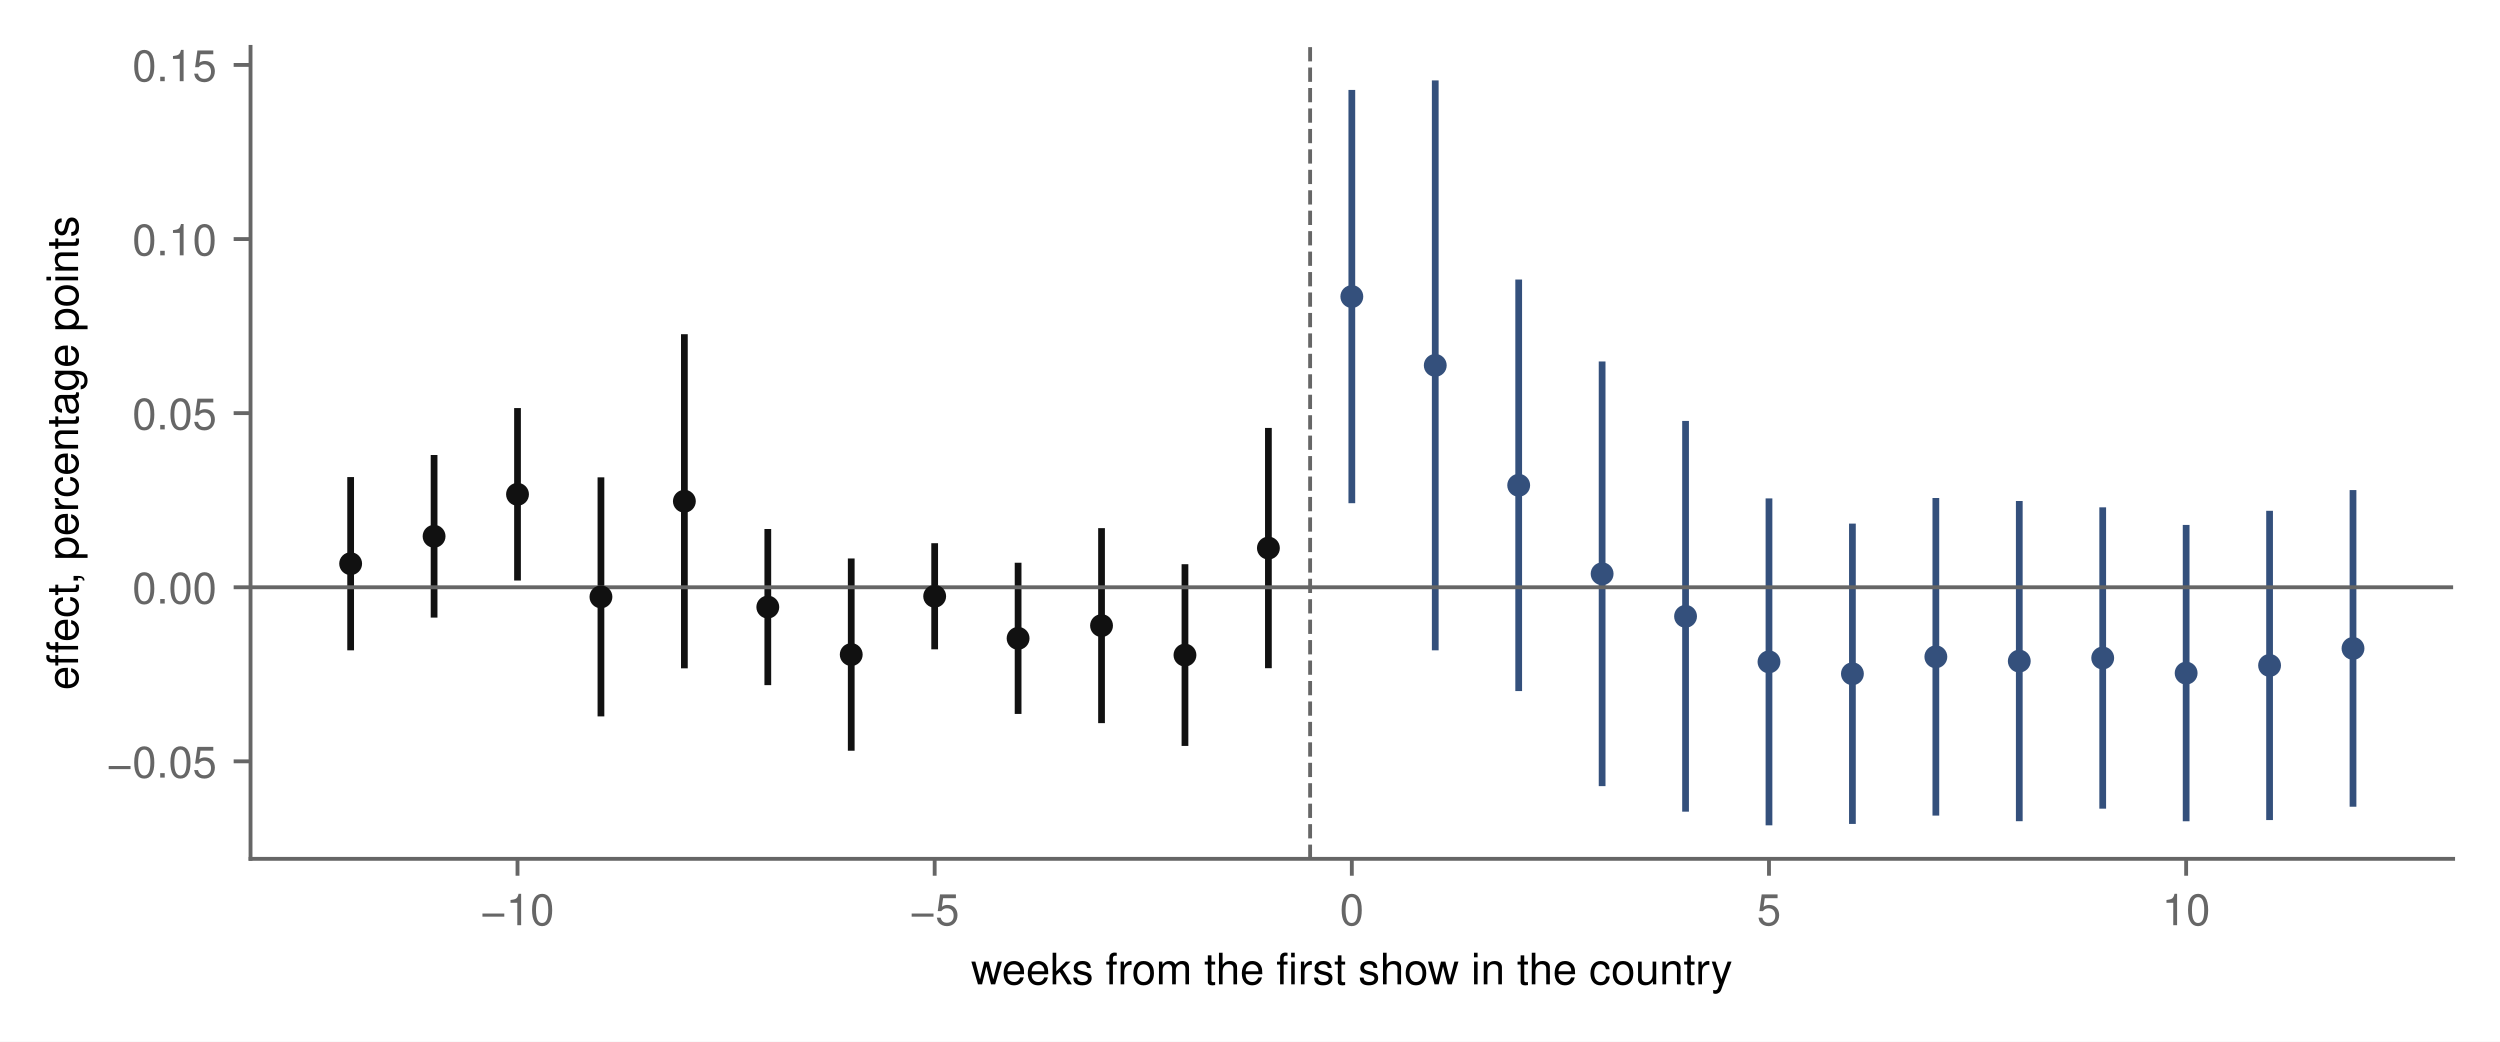
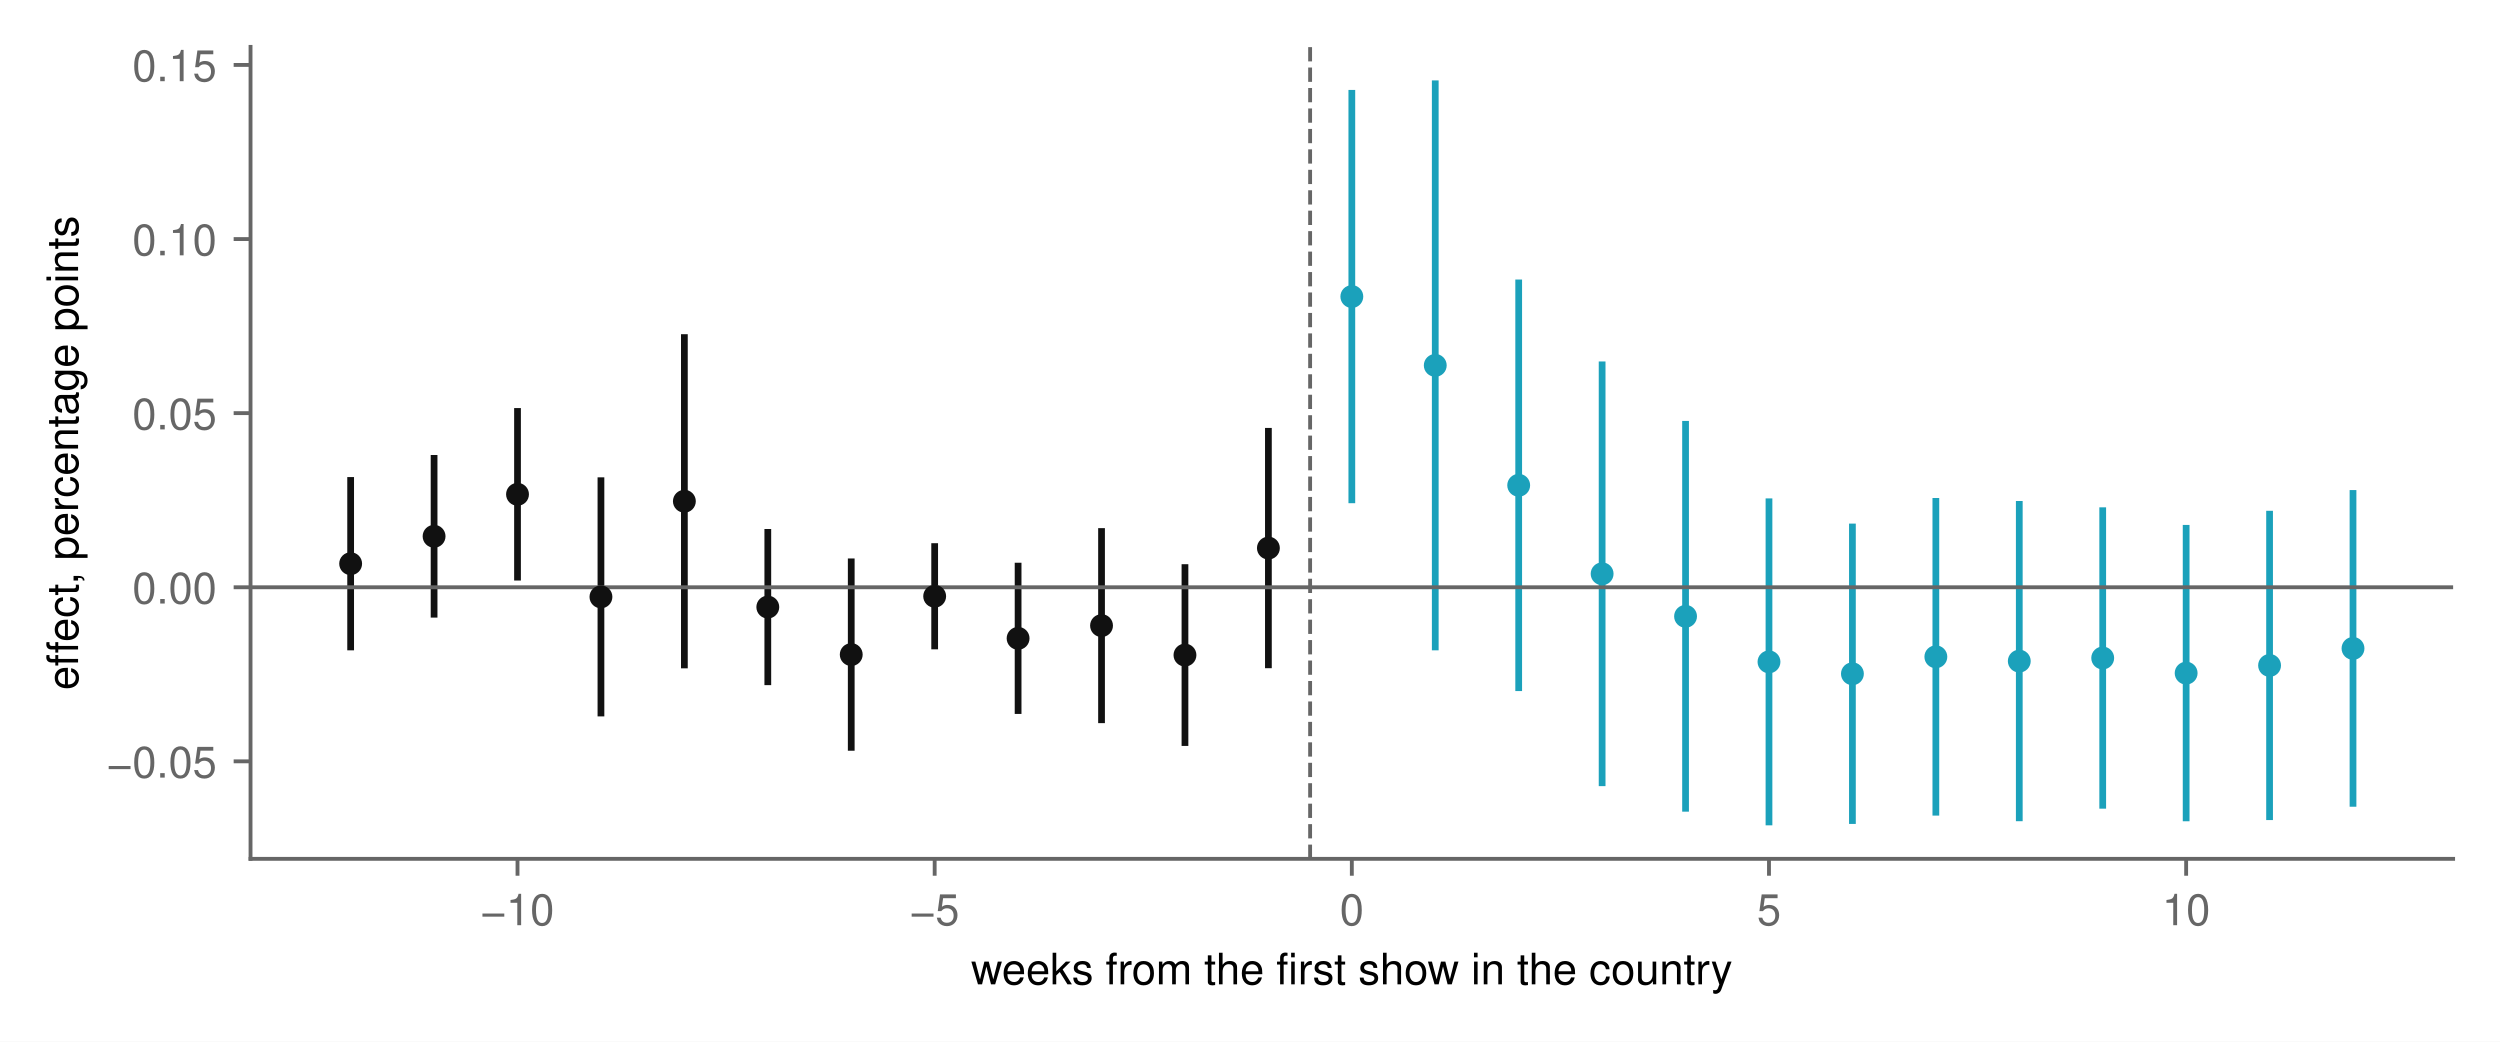
<svg xmlns="http://www.w3.org/2000/svg" xmlns:xlink="http://www.w3.org/1999/xlink" width="518.4pt" height="216pt" viewBox="0 0 518.4 216" version="1.1">
  <defs>
    <style type="text/css">*{stroke-linejoin: round; stroke-linecap: butt}</style>
  </defs>
  <g id="figure_1">
    <g id="patch_1">
      <path d="M 0 216  L 518.4 216  L 518.4 0  L 0 0  z " style="fill: #ffffff" />
    </g>
    <g id="axes_1">
      <g id="patch_2">
        <path d="M 51.95 178.091  L 508.68 178.091  L 508.68 9.72  L 51.95 9.72  z " style="fill: #ffffff" />
      </g>
      <g id="matplotlib.axis_1">
        <g id="xtick_1">
          <g id="line2d_1">
            <defs>
-               <path id="ma20b0cfddc" d="M 0 0  L 0 3.5  " style="stroke: #666666; stroke-width: 0.8" />
+               <path id="m6be6578f59" d="M 0 0  L 0 3.5  " style="stroke: #666666; stroke-width: 0.8" />
            </defs>
            <g>
-               <use xlink:href="#ma20b0cfddc" x="107.311" y="178.091" style="fill: #666666; stroke: #666666; stroke-width: 0.8" />
+               <use xlink:href="#m6be6578f59" x="107.311" y="178.091" style="fill: #666666; stroke: #666666; stroke-width: 0.8" />
            </g>
          </g>
          <g id="text_1">
            <text style="font-size: 9px; font-family: 'Helvetica'; text-anchor: middle; fill: #666666" x="107.311" y="191.841" transform="rotate(-0 107.3112 191.8407)">−10</text>
          </g>
        </g>
        <g id="xtick_2">
          <g id="line2d_2">
            <g>
-               <use xlink:href="#ma20b0cfddc" x="193.813" y="178.091" style="fill: #666666; stroke: #666666; stroke-width: 0.8" />
+               <use xlink:href="#m6be6578f59" x="193.813" y="178.091" style="fill: #666666; stroke: #666666; stroke-width: 0.8" />
            </g>
          </g>
          <g id="text_2">
            <text style="font-size: 9px; font-family: 'Helvetica'; text-anchor: middle; fill: #666666" x="193.813" y="191.841" transform="rotate(-0 193.8131 191.8407)">−5</text>
          </g>
        </g>
        <g id="xtick_3">
          <g id="line2d_3">
            <g>
-               <use xlink:href="#ma20b0cfddc" x="280.315" y="178.091" style="fill: #666666; stroke: #666666; stroke-width: 0.8" />
+               <use xlink:href="#m6be6578f59" x="280.315" y="178.091" style="fill: #666666; stroke: #666666; stroke-width: 0.8" />
            </g>
          </g>
          <g id="text_3">
            <text style="font-size: 9px; font-family: 'Helvetica'; text-anchor: middle; fill: #666666" x="280.315" y="191.841" transform="rotate(-0 280.315 191.8407)">0</text>
          </g>
        </g>
        <g id="xtick_4">
          <g id="line2d_4">
            <g>
-               <use xlink:href="#ma20b0cfddc" x="366.817" y="178.091" style="fill: #666666; stroke: #666666; stroke-width: 0.8" />
+               <use xlink:href="#m6be6578f59" x="366.817" y="178.091" style="fill: #666666; stroke: #666666; stroke-width: 0.8" />
            </g>
          </g>
          <g id="text_4">
            <text style="font-size: 9px; font-family: 'Helvetica'; text-anchor: middle; fill: #666666" x="366.817" y="191.841" transform="rotate(-0 366.8169 191.8407)">5</text>
          </g>
        </g>
        <g id="xtick_5">
          <g id="line2d_5">
            <g>
-               <use xlink:href="#ma20b0cfddc" x="453.319" y="178.091" style="fill: #666666; stroke: #666666; stroke-width: 0.8" />
+               <use xlink:href="#m6be6578f59" x="453.319" y="178.091" style="fill: #666666; stroke: #666666; stroke-width: 0.8" />
            </g>
          </g>
          <g id="text_5">
            <text style="font-size: 9px; font-family: 'Helvetica'; text-anchor: middle; fill: #666666" x="453.319" y="191.841" transform="rotate(-0 453.3188 191.8407)">10</text>
          </g>
        </g>
        <g id="text_6">
          <text style="font-size: 9px; font-family: 'Helvetica'; text-anchor: middle" x="280.315" y="204.12" transform="rotate(-0 280.315 204.12)">weeks from the first show in the country</text>
        </g>
      </g>
      <g id="matplotlib.axis_2">
        <g id="ytick_1">
          <g id="line2d_6">
            <defs>
-               <path id="m161b2ec850" d="M 0 0  L -3.5 0  " style="stroke: #666666; stroke-width: 0.8" />
+               <path id="m218ec6aabf" d="M 0 0  L -3.5 0  " style="stroke: #666666; stroke-width: 0.8" />
            </defs>
            <g>
-               <use xlink:href="#m161b2ec850" x="51.95" y="157.873" style="fill: #666666; stroke: #666666; stroke-width: 0.8" />
+               <use xlink:href="#m218ec6aabf" x="51.95" y="157.873" style="fill: #666666; stroke: #666666; stroke-width: 0.8" />
            </g>
          </g>
          <g id="text_7">
            <text style="font-size: 9px; font-family: 'Helvetica'; text-anchor: end; fill: #666666" x="44.95" y="161.248" transform="rotate(-0 44.95 161.2478)">−0.05</text>
          </g>
        </g>
        <g id="ytick_2">
          <g id="line2d_7">
            <g>
-               <use xlink:href="#m161b2ec850" x="51.95" y="121.772" style="fill: #666666; stroke: #666666; stroke-width: 0.8" />
+               <use xlink:href="#m218ec6aabf" x="51.95" y="121.772" style="fill: #666666; stroke: #666666; stroke-width: 0.8" />
            </g>
          </g>
          <g id="text_8">
            <text style="font-size: 9px; font-family: 'Helvetica'; text-anchor: end; fill: #666666" x="44.95" y="125.147" transform="rotate(-0 44.95 125.1467)">0.00</text>
          </g>
        </g>
        <g id="ytick_3">
          <g id="line2d_8">
            <g>
-               <use xlink:href="#m161b2ec850" x="51.95" y="85.671" style="fill: #666666; stroke: #666666; stroke-width: 0.8" />
+               <use xlink:href="#m218ec6aabf" x="51.95" y="85.671" style="fill: #666666; stroke: #666666; stroke-width: 0.8" />
            </g>
          </g>
          <g id="text_9">
            <text style="font-size: 9px; font-family: 'Helvetica'; text-anchor: end; fill: #666666" x="44.95" y="89.046" transform="rotate(-0 44.95 89.04556)">0.05</text>
          </g>
        </g>
        <g id="ytick_4">
          <g id="line2d_9">
            <g>
-               <use xlink:href="#m161b2ec850" x="51.95" y="49.569" style="fill: #666666; stroke: #666666; stroke-width: 0.8" />
+               <use xlink:href="#m218ec6aabf" x="51.95" y="49.569" style="fill: #666666; stroke: #666666; stroke-width: 0.8" />
            </g>
          </g>
          <g id="text_10">
            <text style="font-size: 9px; font-family: 'Helvetica'; text-anchor: end; fill: #666666" x="44.95" y="52.944" transform="rotate(-0 44.95 52.94442)">0.10</text>
          </g>
        </g>
        <g id="ytick_5">
          <g id="line2d_10">
            <g>
-               <use xlink:href="#m161b2ec850" x="51.95" y="13.468" style="fill: #666666; stroke: #666666; stroke-width: 0.8" />
+               <use xlink:href="#m218ec6aabf" x="51.95" y="13.468" style="fill: #666666; stroke: #666666; stroke-width: 0.8" />
            </g>
          </g>
          <g id="text_11">
            <text style="font-size: 9px; font-family: 'Helvetica'; text-anchor: end; fill: #666666" x="44.95" y="16.843" transform="rotate(-0 44.95 16.84329)">0.15</text>
          </g>
        </g>
        <g id="text_12">
          <text style="font-size: 9px; font-family: 'Helvetica'; text-anchor: middle" x="16.187" y="93.905" transform="rotate(-90 16.18734 93.90535)">effect, percentage points</text>
        </g>
      </g>
      <g id="line2d_11">
-         <path d="M 72.71 134.153  L 72.71 99.619  " clip-path="url(#pb15ce6ba1f)" style="fill: none; stroke: #111111; stroke-width: 1.4; stroke-linecap: square" />
+         <path d="M 72.71 134.153  L 72.71 99.619  " clip-path="url(#pc058feab6d)" style="fill: none; stroke: #111111; stroke-width: 1.4; stroke-linecap: square" />
      </g>
      <g id="line2d_12">
-         <path d="M 90.011 127.368  L 90.011 95.044  " clip-path="url(#pb15ce6ba1f)" style="fill: none; stroke: #111111; stroke-width: 1.4; stroke-linecap: square" />
+         <path d="M 90.011 127.368  L 90.011 95.044  " clip-path="url(#pc058feab6d)" style="fill: none; stroke: #111111; stroke-width: 1.4; stroke-linecap: square" />
      </g>
      <g id="line2d_13">
-         <path d="M 107.311 119.685  L 107.311 85.316  " clip-path="url(#pb15ce6ba1f)" style="fill: none; stroke: #111111; stroke-width: 1.4; stroke-linecap: square" />
+         <path d="M 107.311 119.685  L 107.311 85.316  " clip-path="url(#pc058feab6d)" style="fill: none; stroke: #111111; stroke-width: 1.4; stroke-linecap: square" />
      </g>
      <g id="line2d_14">
-         <path d="M 124.612 147.854  L 124.612 99.681  " clip-path="url(#pb15ce6ba1f)" style="fill: none; stroke: #111111; stroke-width: 1.4; stroke-linecap: square" />
+         <path d="M 124.612 147.854  L 124.612 99.681  " clip-path="url(#pc058feab6d)" style="fill: none; stroke: #111111; stroke-width: 1.4; stroke-linecap: square" />
      </g>
      <g id="line2d_15">
-         <path d="M 141.912 137.879  L 141.912 69.994  " clip-path="url(#pb15ce6ba1f)" style="fill: none; stroke: #111111; stroke-width: 1.4; stroke-linecap: square" />
+         <path d="M 141.912 137.879  L 141.912 69.994  " clip-path="url(#pc058feab6d)" style="fill: none; stroke: #111111; stroke-width: 1.4; stroke-linecap: square" />
      </g>
      <g id="line2d_16">
-         <path d="M 159.212 141.369  L 159.212 110.397  " clip-path="url(#pb15ce6ba1f)" style="fill: none; stroke: #111111; stroke-width: 1.4; stroke-linecap: square" />
+         <path d="M 159.212 141.369  L 159.212 110.397  " clip-path="url(#pc058feab6d)" style="fill: none; stroke: #111111; stroke-width: 1.4; stroke-linecap: square" />
      </g>
      <g id="line2d_17">
-         <path d="M 176.513 154.97  L 176.513 116.497  " clip-path="url(#pb15ce6ba1f)" style="fill: none; stroke: #111111; stroke-width: 1.4; stroke-linecap: square" />
+         <path d="M 176.513 154.97  L 176.513 116.497  " clip-path="url(#pc058feab6d)" style="fill: none; stroke: #111111; stroke-width: 1.4; stroke-linecap: square" />
      </g>
      <g id="line2d_18">
-         <path d="M 193.813 133.941  L 193.813 113.333  " clip-path="url(#pb15ce6ba1f)" style="fill: none; stroke: #111111; stroke-width: 1.4; stroke-linecap: square" />
+         <path d="M 193.813 133.941  L 193.813 113.333  " clip-path="url(#pc058feab6d)" style="fill: none; stroke: #111111; stroke-width: 1.4; stroke-linecap: square" />
      </g>
      <g id="line2d_19">
-         <path d="M 211.113 147.343  L 211.113 117.393  " clip-path="url(#pb15ce6ba1f)" style="fill: none; stroke: #111111; stroke-width: 1.4; stroke-linecap: square" />
+         <path d="M 211.113 147.343  L 211.113 117.393  " clip-path="url(#pc058feab6d)" style="fill: none; stroke: #111111; stroke-width: 1.4; stroke-linecap: square" />
      </g>
      <g id="line2d_20">
-         <path d="M 228.414 149.243  L 228.414 110.208  " clip-path="url(#pb15ce6ba1f)" style="fill: none; stroke: #111111; stroke-width: 1.4; stroke-linecap: square" />
+         <path d="M 228.414 149.243  L 228.414 110.208  " clip-path="url(#pc058feab6d)" style="fill: none; stroke: #111111; stroke-width: 1.4; stroke-linecap: square" />
      </g>
      <g id="line2d_21">
-         <path d="M 245.714 153.978  L 245.714 117.696  " clip-path="url(#pb15ce6ba1f)" style="fill: none; stroke: #111111; stroke-width: 1.4; stroke-linecap: square" />
+         <path d="M 245.714 153.978  L 245.714 117.696  " clip-path="url(#pc058feab6d)" style="fill: none; stroke: #111111; stroke-width: 1.4; stroke-linecap: square" />
      </g>
      <g id="line2d_22">
-         <path d="M 263.015 137.854  L 263.015 89.443  " clip-path="url(#pb15ce6ba1f)" style="fill: none; stroke: #111111; stroke-width: 1.4; stroke-linecap: square" />
+         <path d="M 263.015 137.854  L 263.015 89.443  " clip-path="url(#pc058feab6d)" style="fill: none; stroke: #111111; stroke-width: 1.4; stroke-linecap: square" />
      </g>
      <g id="line2d_23">
-         <path d="M 280.315 103.647  L 280.315 19.343  " clip-path="url(#pb15ce6ba1f)" style="fill: none; stroke: #34507c; stroke-width: 1.4; stroke-linecap: square" />
+         <path d="M 280.315 103.647  L 280.315 19.343  " clip-path="url(#pc058feab6d)" style="fill: none; stroke: #1ba1bb; stroke-width: 1.4; stroke-linecap: square" />
      </g>
      <g id="line2d_24">
-         <path d="M 297.615 134.158  L 297.615 17.373  " clip-path="url(#pb15ce6ba1f)" style="fill: none; stroke: #34507c; stroke-width: 1.4; stroke-linecap: square" />
+         <path d="M 297.615 134.158  L 297.615 17.373  " clip-path="url(#pc058feab6d)" style="fill: none; stroke: #1ba1bb; stroke-width: 1.4; stroke-linecap: square" />
      </g>
      <g id="line2d_25">
-         <path d="M 314.916 142.593  L 314.916 58.665  " clip-path="url(#pb15ce6ba1f)" style="fill: none; stroke: #34507c; stroke-width: 1.4; stroke-linecap: square" />
+         <path d="M 314.916 142.593  L 314.916 58.665  " clip-path="url(#pc058feab6d)" style="fill: none; stroke: #1ba1bb; stroke-width: 1.4; stroke-linecap: square" />
      </g>
      <g id="line2d_26">
-         <path d="M 332.216 162.312  L 332.216 75.653  " clip-path="url(#pb15ce6ba1f)" style="fill: none; stroke: #34507c; stroke-width: 1.4; stroke-linecap: square" />
+         <path d="M 332.216 162.312  L 332.216 75.653  " clip-path="url(#pc058feab6d)" style="fill: none; stroke: #1ba1bb; stroke-width: 1.4; stroke-linecap: square" />
      </g>
      <g id="line2d_27">
-         <path d="M 349.517 167.613  L 349.517 87.991  " clip-path="url(#pb15ce6ba1f)" style="fill: none; stroke: #34507c; stroke-width: 1.4; stroke-linecap: square" />
+         <path d="M 349.517 167.613  L 349.517 87.991  " clip-path="url(#pc058feab6d)" style="fill: none; stroke: #1ba1bb; stroke-width: 1.4; stroke-linecap: square" />
      </g>
      <g id="line2d_28">
-         <path d="M 366.817 170.437  L 366.817 104.05  " clip-path="url(#pb15ce6ba1f)" style="fill: none; stroke: #34507c; stroke-width: 1.4; stroke-linecap: square" />
+         <path d="M 366.817 170.437  L 366.817 104.05  " clip-path="url(#pc058feab6d)" style="fill: none; stroke: #1ba1bb; stroke-width: 1.4; stroke-linecap: square" />
      </g>
      <g id="line2d_29">
-         <path d="M 384.117 170.157  L 384.117 109.272  " clip-path="url(#pb15ce6ba1f)" style="fill: none; stroke: #34507c; stroke-width: 1.4; stroke-linecap: square" />
+         <path d="M 384.117 170.157  L 384.117 109.272  " clip-path="url(#pc058feab6d)" style="fill: none; stroke: #1ba1bb; stroke-width: 1.4; stroke-linecap: square" />
      </g>
      <g id="line2d_30">
-         <path d="M 401.418 168.429  L 401.418 103.96  " clip-path="url(#pb15ce6ba1f)" style="fill: none; stroke: #34507c; stroke-width: 1.4; stroke-linecap: square" />
+         <path d="M 401.418 168.429  L 401.418 103.96  " clip-path="url(#pc058feab6d)" style="fill: none; stroke: #1ba1bb; stroke-width: 1.4; stroke-linecap: square" />
      </g>
      <g id="line2d_31">
-         <path d="M 418.718 169.581  L 418.718 104.593  " clip-path="url(#pb15ce6ba1f)" style="fill: none; stroke: #34507c; stroke-width: 1.4; stroke-linecap: square" />
+         <path d="M 418.718 169.581  L 418.718 104.593  " clip-path="url(#pc058feab6d)" style="fill: none; stroke: #1ba1bb; stroke-width: 1.4; stroke-linecap: square" />
      </g>
      <g id="line2d_32">
-         <path d="M 436.018 166.987  L 436.018 105.903  " clip-path="url(#pb15ce6ba1f)" style="fill: none; stroke: #34507c; stroke-width: 1.4; stroke-linecap: square" />
+         <path d="M 436.018 166.987  L 436.018 105.903  " clip-path="url(#pc058feab6d)" style="fill: none; stroke: #1ba1bb; stroke-width: 1.4; stroke-linecap: square" />
      </g>
      <g id="line2d_33">
-         <path d="M 453.319 169.603  L 453.319 109.555  " clip-path="url(#pb15ce6ba1f)" style="fill: none; stroke: #34507c; stroke-width: 1.4; stroke-linecap: square" />
+         <path d="M 453.319 169.603  L 453.319 109.555  " clip-path="url(#pc058feab6d)" style="fill: none; stroke: #1ba1bb; stroke-width: 1.4; stroke-linecap: square" />
      </g>
      <g id="line2d_34">
-         <path d="M 470.619 169.343  L 470.619 106.624  " clip-path="url(#pb15ce6ba1f)" style="fill: none; stroke: #34507c; stroke-width: 1.4; stroke-linecap: square" />
+         <path d="M 470.619 169.343  L 470.619 106.624  " clip-path="url(#pc058feab6d)" style="fill: none; stroke: #1ba1bb; stroke-width: 1.4; stroke-linecap: square" />
      </g>
      <g id="line2d_35">
-         <path d="M 487.92 166.59  L 487.92 102.321  " clip-path="url(#pb15ce6ba1f)" style="fill: none; stroke: #34507c; stroke-width: 1.4; stroke-linecap: square" />
+         <path d="M 487.92 166.59  L 487.92 102.321  " clip-path="url(#pc058feab6d)" style="fill: none; stroke: #1ba1bb; stroke-width: 1.4; stroke-linecap: square" />
      </g>
      <g id="line2d_36">
-         <path d="M 51.95 121.772  L 508.68 121.772  " clip-path="url(#pb15ce6ba1f)" style="fill: none; stroke: #666666; stroke-width: 0.8; stroke-linecap: square" />
+         <path d="M 51.95 121.772  L 508.68 121.772  " clip-path="url(#pc058feab6d)" style="fill: none; stroke: #666666; stroke-width: 0.8; stroke-linecap: square" />
      </g>
      <g id="line2d_37">
-         <path d="M 271.665 178.091  L 271.665 9.72  " clip-path="url(#pb15ce6ba1f)" style="fill: none; stroke-dasharray: 2.96,1.28; stroke-dashoffset: 0; stroke: #666666; stroke-width: 0.8" />
+         <path d="M 271.665 178.091  L 271.665 9.72  " clip-path="url(#pc058feab6d)" style="fill: none; stroke-dasharray: 2.96,1.28; stroke-dashoffset: 0; stroke: #666666; stroke-width: 0.8" />
      </g>
      <g id="patch_3">
        <path d="M 51.95 178.091  L 51.95 9.72  " style="fill: none; stroke: #666666; stroke-width: 0.8; stroke-linejoin: miter; stroke-linecap: square" />
      </g>
      <g id="patch_4">
        <path d="M 51.95 178.091  L 508.68 178.091  " style="fill: none; stroke: #666666; stroke-width: 0.8; stroke-linejoin: miter; stroke-linecap: square" />
      </g>
      <g id="PathCollection_1">
        <defs>
-           <path id="mfae43e2c08" d="M 0 1.871  C 0.496 1.871 0.972 1.674 1.323 1.323  C 1.674 0.972 1.871 0.496 1.871 0  C 1.871 -0.496 1.674 -0.972 1.323 -1.323  C 0.972 -1.674 0.496 -1.871 0 -1.871  C -0.496 -1.871 -0.972 -1.674 -1.323 -1.323  C -1.674 -0.972 -1.871 -0.496 -1.871 0  C -1.871 0.496 -1.674 0.972 -1.323 1.323  C -0.972 1.674 -0.496 1.871 0 1.871  z " style="stroke: #111111" />
+           <path id="m91208e284e" d="M 0 1.871  C 0.496 1.871 0.972 1.674 1.323 1.323  C 1.674 0.972 1.871 0.496 1.871 0  C 1.871 -0.496 1.674 -0.972 1.323 -1.323  C 0.972 -1.674 0.496 -1.871 0 -1.871  C -0.496 -1.871 -0.972 -1.674 -1.323 -1.323  C -1.674 -0.972 -1.871 -0.496 -1.871 0  C -1.871 0.496 -1.674 0.972 -1.323 1.323  C -0.972 1.674 -0.496 1.871 0 1.871  z " style="stroke: #111111" />
        </defs>
-         <g clip-path="url(#pb15ce6ba1f)">
-           <use xlink:href="#mfae43e2c08" x="72.71" y="116.886" style="fill: #111111; stroke: #111111" />
+         <g clip-path="url(#pc058feab6d)">
+           <use xlink:href="#m91208e284e" x="72.71" y="116.886" style="fill: #111111; stroke: #111111" />
        </g>
      </g>
      <g id="PathCollection_2">
-         <g clip-path="url(#pb15ce6ba1f)">
-           <use xlink:href="#mfae43e2c08" x="90.011" y="111.206" style="fill: #111111; stroke: #111111" />
+         <g clip-path="url(#pc058feab6d)">
+           <use xlink:href="#m91208e284e" x="90.011" y="111.206" style="fill: #111111; stroke: #111111" />
        </g>
      </g>
      <g id="PathCollection_3">
-         <g clip-path="url(#pb15ce6ba1f)">
-           <use xlink:href="#mfae43e2c08" x="107.311" y="102.5" style="fill: #111111; stroke: #111111" />
+         <g clip-path="url(#pc058feab6d)">
+           <use xlink:href="#m91208e284e" x="107.311" y="102.5" style="fill: #111111; stroke: #111111" />
        </g>
      </g>
      <g id="PathCollection_4">
-         <g clip-path="url(#pb15ce6ba1f)">
-           <use xlink:href="#mfae43e2c08" x="124.612" y="123.767" style="fill: #111111; stroke: #111111" />
+         <g clip-path="url(#pc058feab6d)">
+           <use xlink:href="#m91208e284e" x="124.612" y="123.767" style="fill: #111111; stroke: #111111" />
        </g>
      </g>
      <g id="PathCollection_5">
-         <g clip-path="url(#pb15ce6ba1f)">
-           <use xlink:href="#mfae43e2c08" x="141.912" y="103.936" style="fill: #111111; stroke: #111111" />
+         <g clip-path="url(#pc058feab6d)">
+           <use xlink:href="#m91208e284e" x="141.912" y="103.936" style="fill: #111111; stroke: #111111" />
        </g>
      </g>
      <g id="PathCollection_6">
-         <g clip-path="url(#pb15ce6ba1f)">
-           <use xlink:href="#mfae43e2c08" x="159.212" y="125.883" style="fill: #111111; stroke: #111111" />
+         <g clip-path="url(#pc058feab6d)">
+           <use xlink:href="#m91208e284e" x="159.212" y="125.883" style="fill: #111111; stroke: #111111" />
        </g>
      </g>
      <g id="PathCollection_7">
-         <g clip-path="url(#pb15ce6ba1f)">
-           <use xlink:href="#mfae43e2c08" x="176.513" y="135.733" style="fill: #111111; stroke: #111111" />
+         <g clip-path="url(#pc058feab6d)">
+           <use xlink:href="#m91208e284e" x="176.513" y="135.733" style="fill: #111111; stroke: #111111" />
        </g>
      </g>
      <g id="PathCollection_8">
-         <g clip-path="url(#pb15ce6ba1f)">
-           <use xlink:href="#mfae43e2c08" x="193.813" y="123.637" style="fill: #111111; stroke: #111111" />
+         <g clip-path="url(#pc058feab6d)">
+           <use xlink:href="#m91208e284e" x="193.813" y="123.637" style="fill: #111111; stroke: #111111" />
        </g>
      </g>
      <g id="PathCollection_9">
-         <g clip-path="url(#pb15ce6ba1f)">
-           <use xlink:href="#mfae43e2c08" x="211.113" y="132.368" style="fill: #111111; stroke: #111111" />
+         <g clip-path="url(#pc058feab6d)">
+           <use xlink:href="#m91208e284e" x="211.113" y="132.368" style="fill: #111111; stroke: #111111" />
        </g>
      </g>
      <g id="PathCollection_10">
-         <g clip-path="url(#pb15ce6ba1f)">
-           <use xlink:href="#mfae43e2c08" x="228.414" y="129.726" style="fill: #111111; stroke: #111111" />
+         <g clip-path="url(#pc058feab6d)">
+           <use xlink:href="#m91208e284e" x="228.414" y="129.726" style="fill: #111111; stroke: #111111" />
        </g>
      </g>
      <g id="PathCollection_11">
-         <g clip-path="url(#pb15ce6ba1f)">
-           <use xlink:href="#mfae43e2c08" x="245.714" y="135.837" style="fill: #111111; stroke: #111111" />
+         <g clip-path="url(#pc058feab6d)">
+           <use xlink:href="#m91208e284e" x="245.714" y="135.837" style="fill: #111111; stroke: #111111" />
        </g>
      </g>
      <g id="PathCollection_12">
-         <g clip-path="url(#pb15ce6ba1f)">
-           <use xlink:href="#mfae43e2c08" x="263.015" y="113.648" style="fill: #111111; stroke: #111111" />
+         <g clip-path="url(#pc058feab6d)">
+           <use xlink:href="#m91208e284e" x="263.015" y="113.648" style="fill: #111111; stroke: #111111" />
        </g>
      </g>
      <g id="PathCollection_13">
        <defs>
-           <path id="mda6928230b" d="M 0 1.871  C 0.496 1.871 0.972 1.674 1.323 1.323  C 1.674 0.972 1.871 0.496 1.871 0  C 1.871 -0.496 1.674 -0.972 1.323 -1.323  C 0.972 -1.674 0.496 -1.871 0 -1.871  C -0.496 -1.871 -0.972 -1.674 -1.323 -1.323  C -1.674 -0.972 -1.871 -0.496 -1.871 0  C -1.871 0.496 -1.674 0.972 -1.323 1.323  C -0.972 1.674 -0.496 1.871 0 1.871  z " style="stroke: #34507c" />
+           <path id="m81ad76e077" d="M 0 1.871  C 0.496 1.871 0.972 1.674 1.323 1.323  C 1.674 0.972 1.871 0.496 1.871 0  C 1.871 -0.496 1.674 -0.972 1.323 -1.323  C 0.972 -1.674 0.496 -1.871 0 -1.871  C -0.496 -1.871 -0.972 -1.674 -1.323 -1.323  C -1.674 -0.972 -1.871 -0.496 -1.871 0  C -1.871 0.496 -1.674 0.972 -1.323 1.323  C -0.972 1.674 -0.496 1.871 0 1.871  z " style="stroke: #1ba1bb" />
        </defs>
-         <g clip-path="url(#pb15ce6ba1f)">
-           <use xlink:href="#mda6928230b" x="280.315" y="61.495" style="fill: #34507c; stroke: #34507c" />
+         <g clip-path="url(#pc058feab6d)">
+           <use xlink:href="#m81ad76e077" x="280.315" y="61.495" style="fill: #1ba1bb; stroke: #1ba1bb" />
        </g>
      </g>
      <g id="PathCollection_14">
-         <g clip-path="url(#pb15ce6ba1f)">
-           <use xlink:href="#mda6928230b" x="297.615" y="75.766" style="fill: #34507c; stroke: #34507c" />
+         <g clip-path="url(#pc058feab6d)">
+           <use xlink:href="#m81ad76e077" x="297.615" y="75.766" style="fill: #1ba1bb; stroke: #1ba1bb" />
        </g>
      </g>
      <g id="PathCollection_15">
-         <g clip-path="url(#pb15ce6ba1f)">
-           <use xlink:href="#mda6928230b" x="314.916" y="100.629" style="fill: #34507c; stroke: #34507c" />
+         <g clip-path="url(#pc058feab6d)">
+           <use xlink:href="#m81ad76e077" x="314.916" y="100.629" style="fill: #1ba1bb; stroke: #1ba1bb" />
        </g>
      </g>
      <g id="PathCollection_16">
-         <g clip-path="url(#pb15ce6ba1f)">
-           <use xlink:href="#mda6928230b" x="332.216" y="118.983" style="fill: #34507c; stroke: #34507c" />
+         <g clip-path="url(#pc058feab6d)">
+           <use xlink:href="#m81ad76e077" x="332.216" y="118.983" style="fill: #1ba1bb; stroke: #1ba1bb" />
        </g>
      </g>
      <g id="PathCollection_17">
-         <g clip-path="url(#pb15ce6ba1f)">
-           <use xlink:href="#mda6928230b" x="349.517" y="127.802" style="fill: #34507c; stroke: #34507c" />
+         <g clip-path="url(#pc058feab6d)">
+           <use xlink:href="#m81ad76e077" x="349.517" y="127.802" style="fill: #1ba1bb; stroke: #1ba1bb" />
        </g>
      </g>
      <g id="PathCollection_18">
-         <g clip-path="url(#pb15ce6ba1f)">
-           <use xlink:href="#mda6928230b" x="366.817" y="137.244" style="fill: #34507c; stroke: #34507c" />
+         <g clip-path="url(#pc058feab6d)">
+           <use xlink:href="#m81ad76e077" x="366.817" y="137.244" style="fill: #1ba1bb; stroke: #1ba1bb" />
        </g>
      </g>
      <g id="PathCollection_19">
-         <g clip-path="url(#pb15ce6ba1f)">
-           <use xlink:href="#mda6928230b" x="384.117" y="139.714" style="fill: #34507c; stroke: #34507c" />
+         <g clip-path="url(#pc058feab6d)">
+           <use xlink:href="#m81ad76e077" x="384.117" y="139.714" style="fill: #1ba1bb; stroke: #1ba1bb" />
        </g>
      </g>
      <g id="PathCollection_20">
-         <g clip-path="url(#pb15ce6ba1f)">
-           <use xlink:href="#mda6928230b" x="401.418" y="136.194" style="fill: #34507c; stroke: #34507c" />
+         <g clip-path="url(#pc058feab6d)">
+           <use xlink:href="#m81ad76e077" x="401.418" y="136.194" style="fill: #1ba1bb; stroke: #1ba1bb" />
        </g>
      </g>
      <g id="PathCollection_21">
-         <g clip-path="url(#pb15ce6ba1f)">
-           <use xlink:href="#mda6928230b" x="418.718" y="137.087" style="fill: #34507c; stroke: #34507c" />
+         <g clip-path="url(#pc058feab6d)">
+           <use xlink:href="#m81ad76e077" x="418.718" y="137.087" style="fill: #1ba1bb; stroke: #1ba1bb" />
        </g>
      </g>
      <g id="PathCollection_22">
-         <g clip-path="url(#pb15ce6ba1f)">
-           <use xlink:href="#mda6928230b" x="436.018" y="136.445" style="fill: #34507c; stroke: #34507c" />
+         <g clip-path="url(#pc058feab6d)">
+           <use xlink:href="#m81ad76e077" x="436.018" y="136.445" style="fill: #1ba1bb; stroke: #1ba1bb" />
        </g>
      </g>
      <g id="PathCollection_23">
-         <g clip-path="url(#pb15ce6ba1f)">
-           <use xlink:href="#mda6928230b" x="453.319" y="139.579" style="fill: #34507c; stroke: #34507c" />
+         <g clip-path="url(#pc058feab6d)">
+           <use xlink:href="#m81ad76e077" x="453.319" y="139.579" style="fill: #1ba1bb; stroke: #1ba1bb" />
        </g>
      </g>
      <g id="PathCollection_24">
-         <g clip-path="url(#pb15ce6ba1f)">
-           <use xlink:href="#mda6928230b" x="470.619" y="137.984" style="fill: #34507c; stroke: #34507c" />
+         <g clip-path="url(#pc058feab6d)">
+           <use xlink:href="#m81ad76e077" x="470.619" y="137.984" style="fill: #1ba1bb; stroke: #1ba1bb" />
        </g>
      </g>
      <g id="PathCollection_25">
-         <g clip-path="url(#pb15ce6ba1f)">
-           <use xlink:href="#mda6928230b" x="487.92" y="134.455" style="fill: #34507c; stroke: #34507c" />
+         <g clip-path="url(#pc058feab6d)">
+           <use xlink:href="#m81ad76e077" x="487.92" y="134.455" style="fill: #1ba1bb; stroke: #1ba1bb" />
        </g>
      </g>
    </g>
  </g>
  <defs>
-     <clipPath id="pb15ce6ba1f">
+     <clipPath id="pc058feab6d">
      <rect x="51.95" y="9.72" width="456.73" height="168.371" />
    </clipPath>
  </defs>
</svg>
